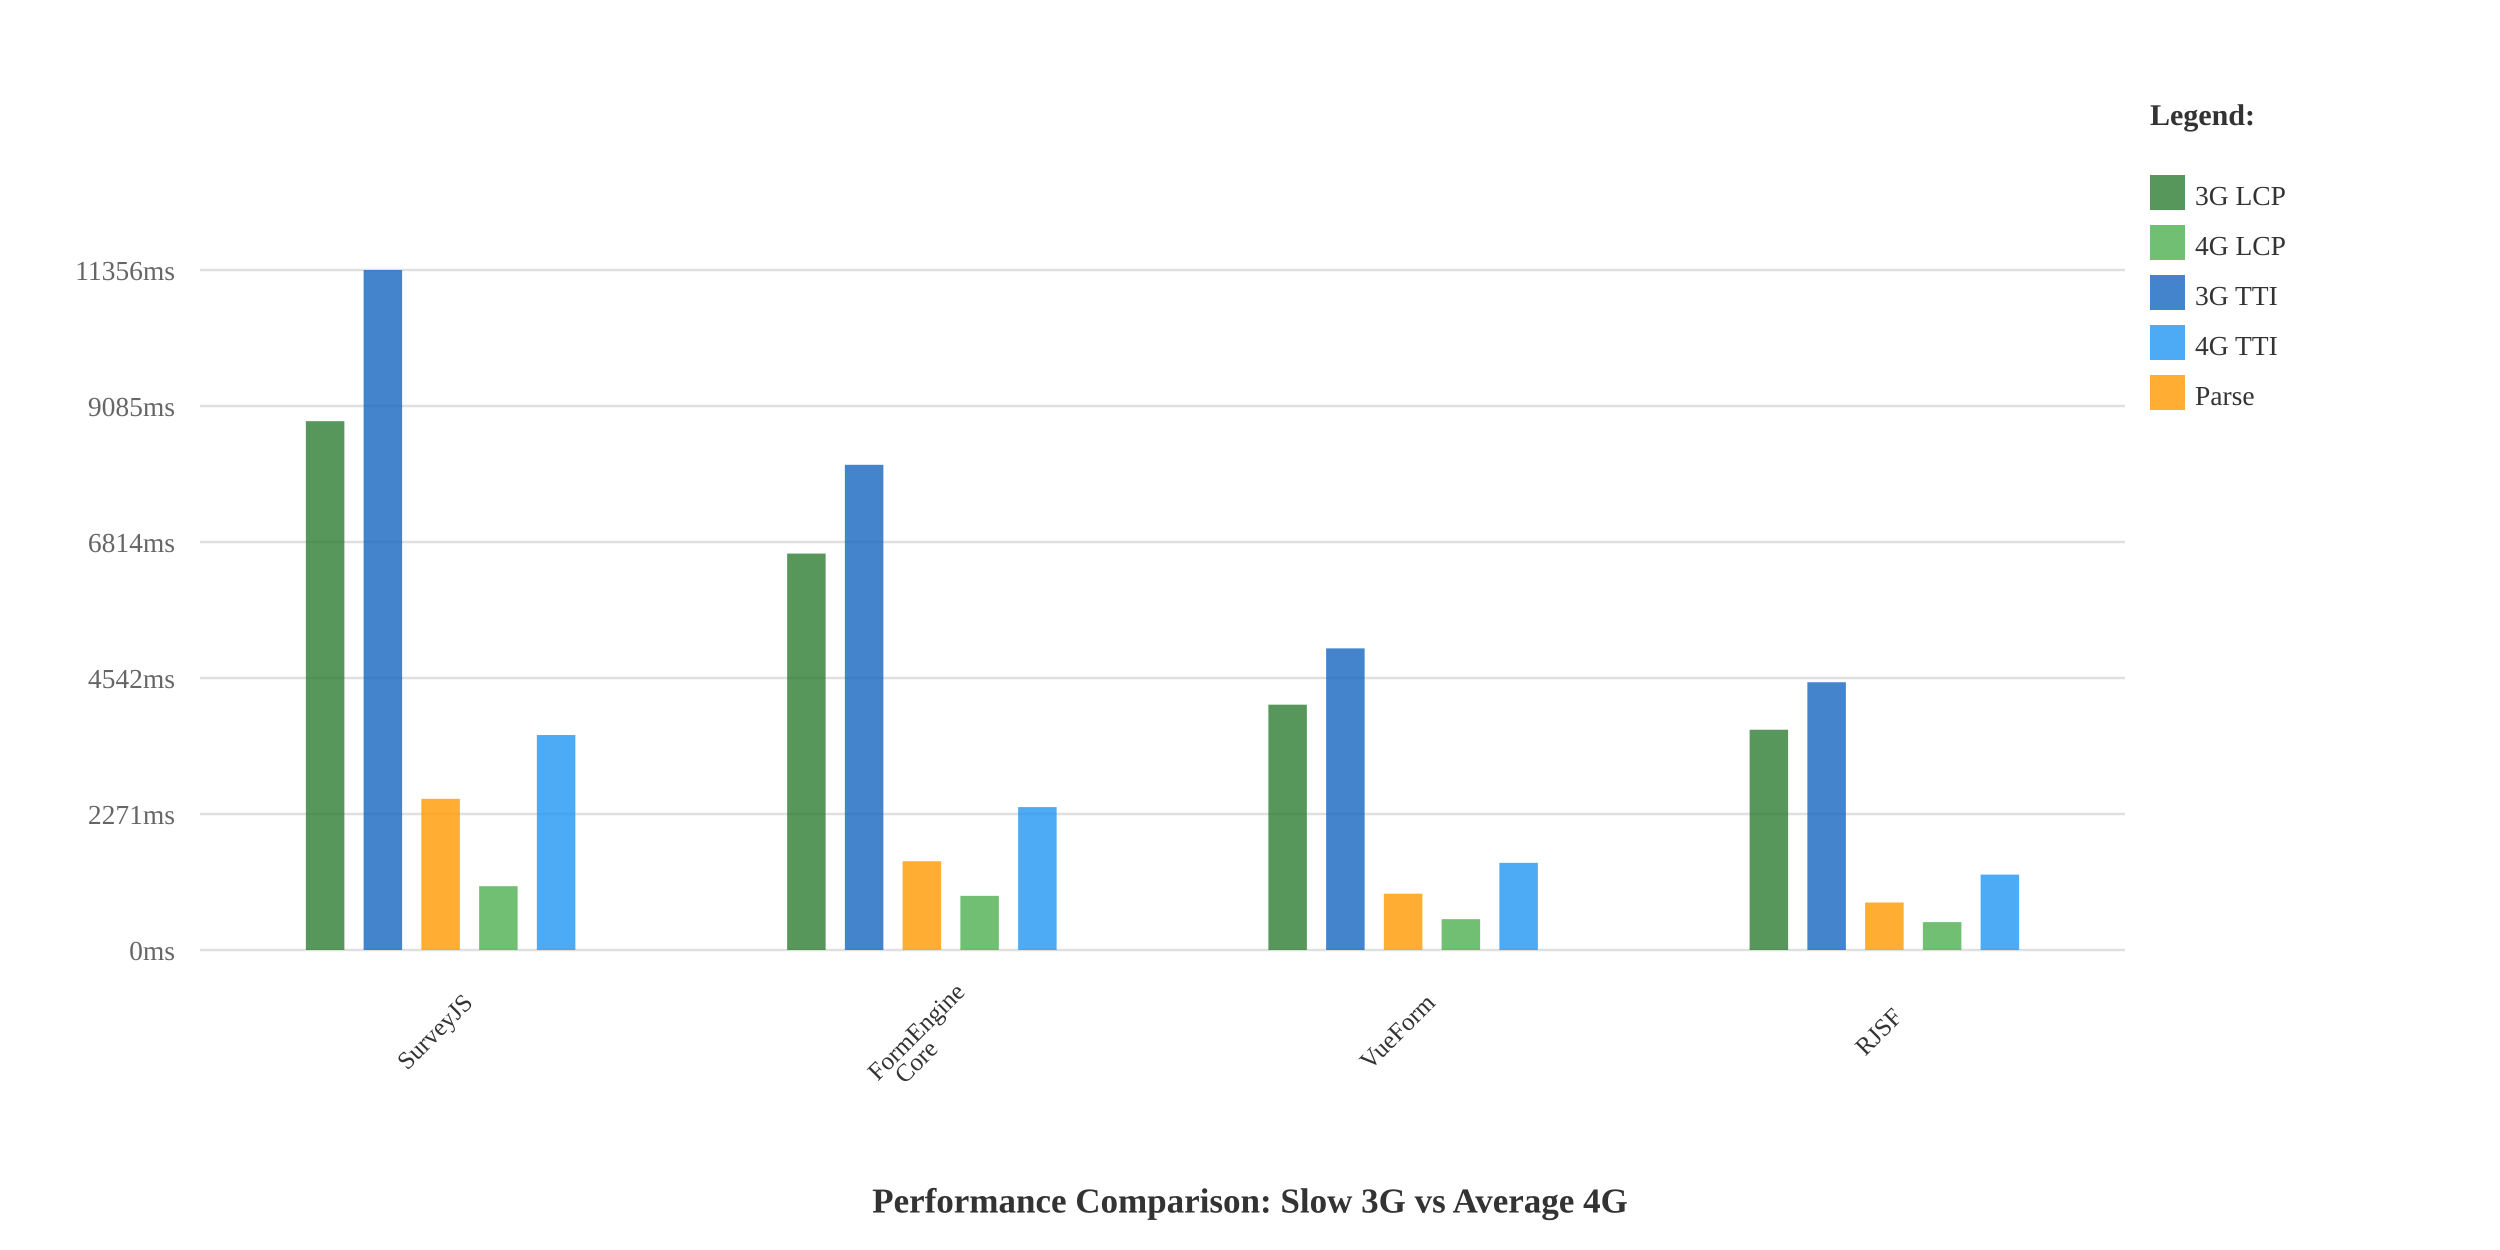
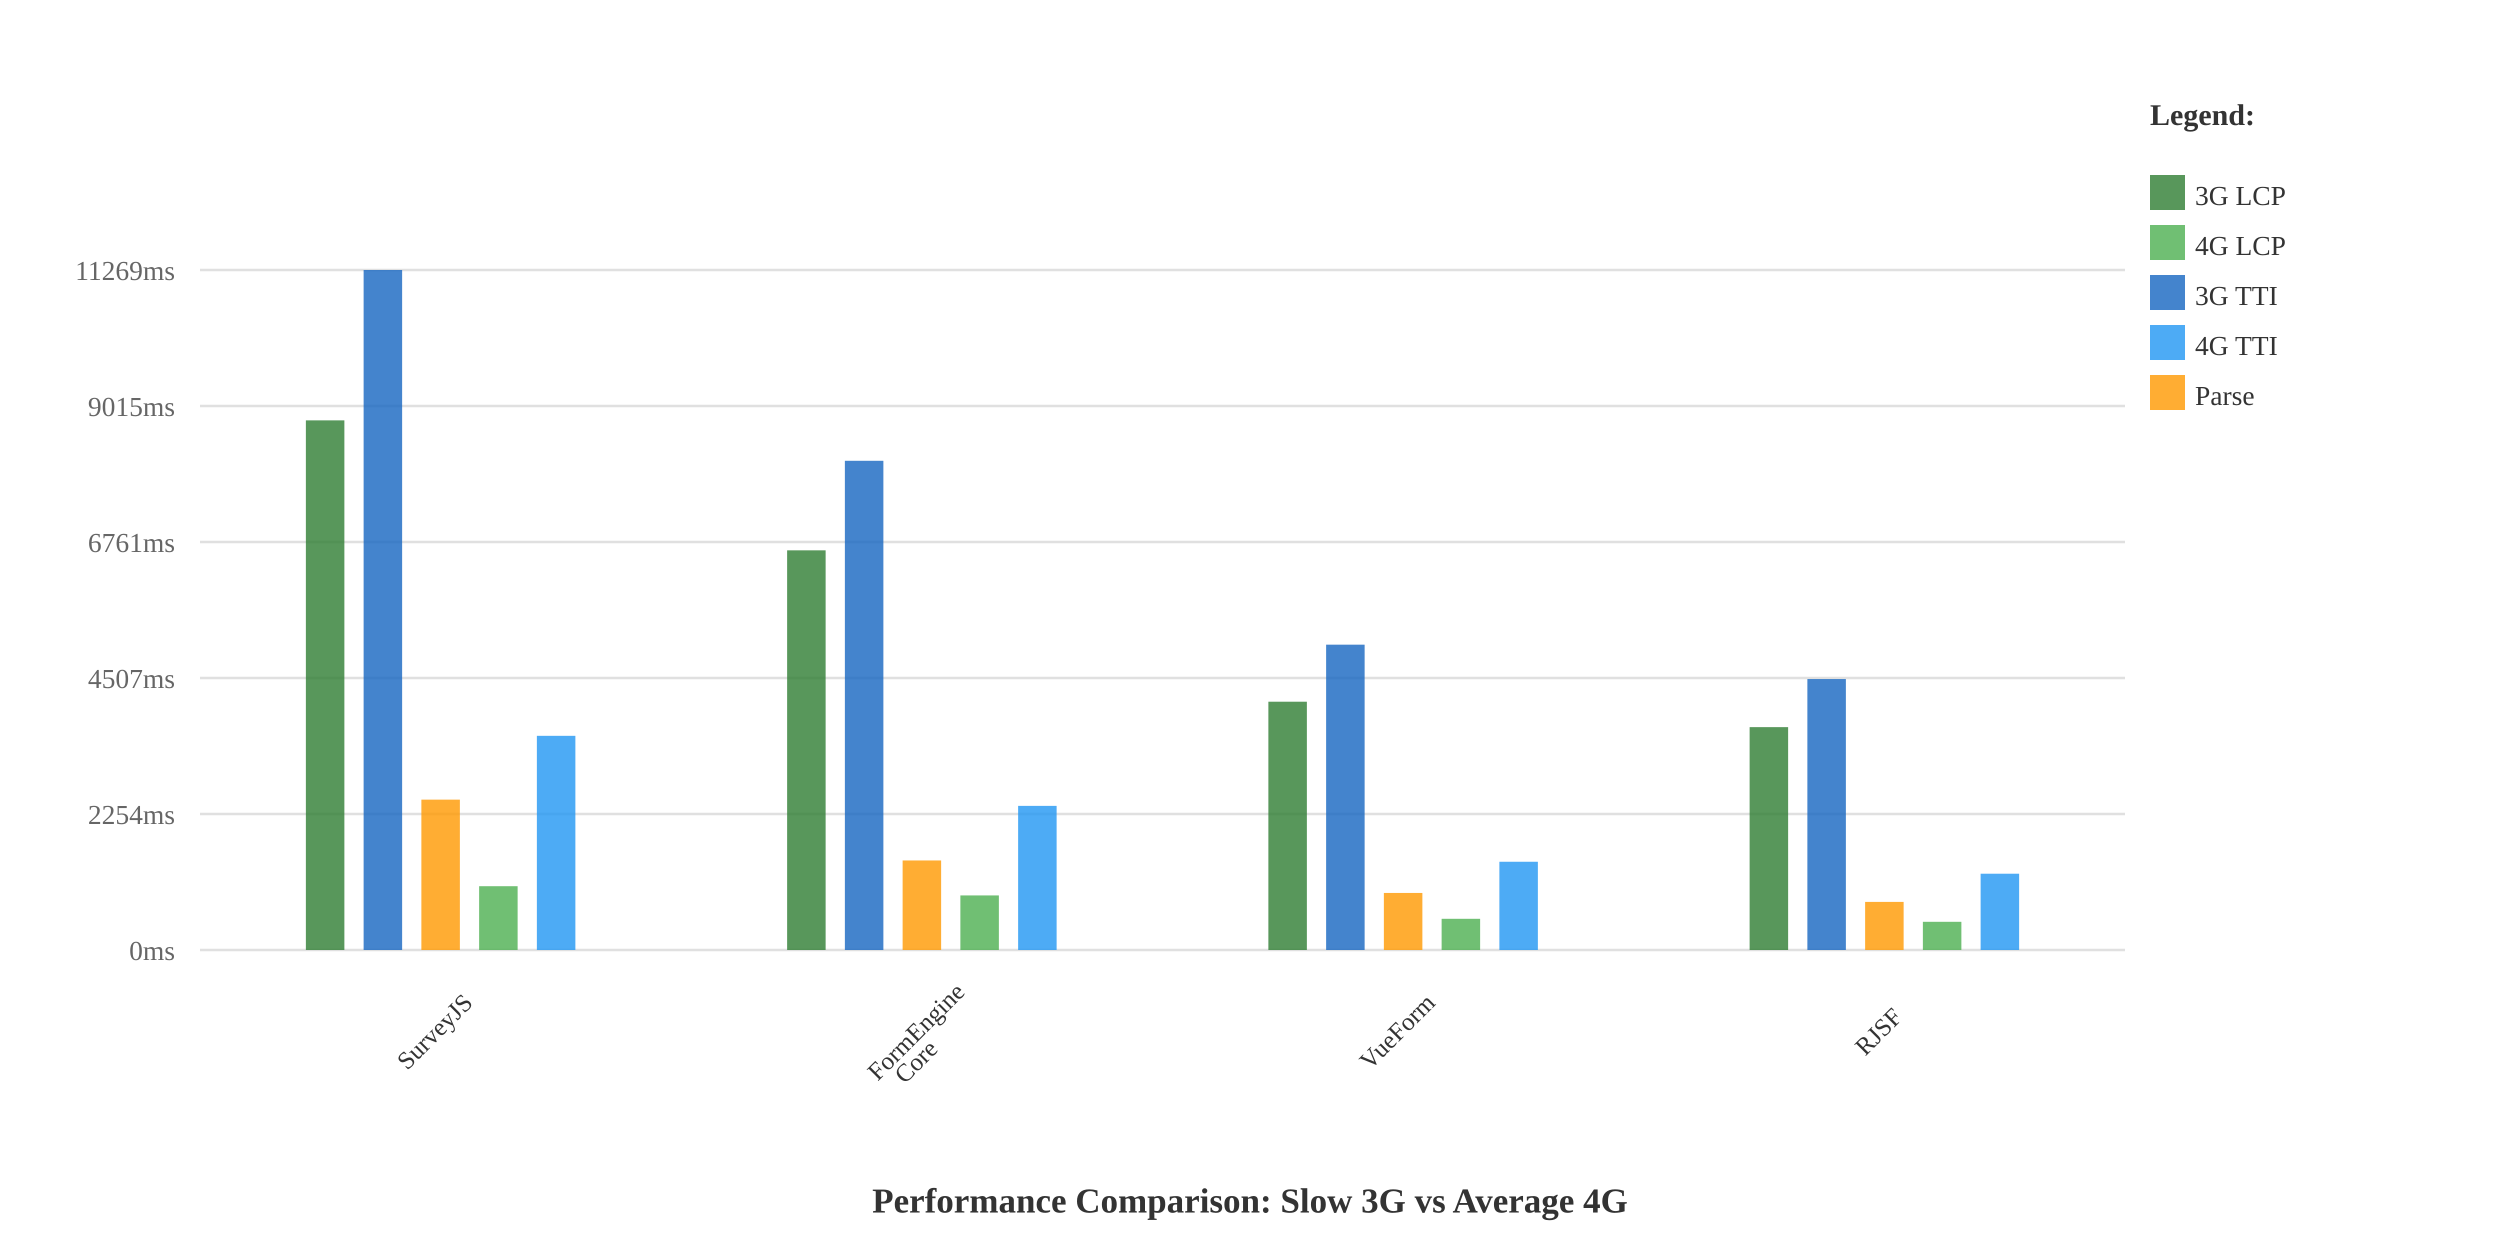
<svg xmlns="http://www.w3.org/2000/svg" width="1000" height="500" viewBox="0 0 1000 500">
  <rect width="1000" height="500" fill="white" />
  <line x1="80" y1="380" x2="850" y2="380" stroke="#e0e0e0" stroke-width="1" />
  <line x1="80" y1="325.6" x2="850" y2="325.6" stroke="#e0e0e0" stroke-width="1" />
  <line x1="80" y1="271.2" x2="850" y2="271.2" stroke="#e0e0e0" stroke-width="1" />
  <line x1="80" y1="216.8" x2="850" y2="216.8" stroke="#e0e0e0" stroke-width="1" />
  <line x1="80" y1="162.4" x2="850" y2="162.4" stroke="#e0e0e0" stroke-width="1" />
  <line x1="80" y1="108" x2="850" y2="108" stroke="#e0e0e0" stroke-width="1" />
-   <rect x="122.35" y="168.47" width="15.4" height="211.53" fill="#2E7D32" opacity="0.8" />
+   <rect x="122.35" y="168.146" width="15.4" height="211.854" fill="#2E7D32" opacity="0.8" />
  <rect x="145.45" y="108" width="15.4" height="272" fill="#1565C0" opacity="0.8" />
-   <rect x="168.55" y="319.53" width="15.4" height="60.47" fill="#FF9800" opacity="0.8" />
-   <rect x="191.65" y="354.475" width="15.4" height="25.525" fill="#4CAF50" opacity="0.8" />
-   <rect x="214.75" y="294.005" width="15.4" height="85.995" fill="#2196F3" opacity="0.8" />
-   <rect x="314.85" y="221.422" width="15.4" height="158.578" fill="#2E7D32" opacity="0.8" />
-   <rect x="337.95" y="185.917" width="15.4" height="194.083" fill="#1565C0" opacity="0.8" />
-   <rect x="361.05" y="344.495" width="15.4" height="35.505" fill="#FF9800" opacity="0.8" />
-   <rect x="384.15" y="358.342" width="15.4" height="21.658" fill="#4CAF50" opacity="0.8" />
-   <rect x="407.25" y="322.837" width="15.4" height="57.163" fill="#2196F3" opacity="0.8" />
-   <rect x="507.35" y="281.87" width="15.4" height="98.13" fill="#2E7D32" opacity="0.8" />
-   <rect x="530.45" y="259.351" width="15.4" height="120.649" fill="#1565C0" opacity="0.8" />
-   <rect x="553.55" y="357.481" width="15.4" height="22.519" fill="#FF9800" opacity="0.8" />
-   <rect x="576.65" y="367.66" width="15.4" height="12.34" fill="#4CAF50" opacity="0.8" />
-   <rect x="599.75" y="345.141" width="15.4" height="34.859" fill="#2196F3" opacity="0.8" />
-   <rect x="699.85" y="291.896" width="15.4" height="88.104" fill="#2E7D32" opacity="0.8" />
-   <rect x="722.95" y="272.893" width="15.4" height="107.107" fill="#1565C0" opacity="0.8" />
-   <rect x="746.05" y="360.997" width="15.4" height="19.003" fill="#FF9800" opacity="0.8" />
-   <rect x="769.15" y="368.845" width="15.4" height="11.155" fill="#4CAF50" opacity="0.8" />
-   <rect x="792.25" y="349.842" width="15.4" height="30.158" fill="#2196F3" opacity="0.8" />
+   <rect x="168.55" y="319.854" width="15.4" height="60.146" fill="#FF9800" opacity="0.8" />
+   <rect x="191.65" y="354.48" width="15.4" height="25.52" fill="#4CAF50" opacity="0.8" />
+   <rect x="214.75" y="294.334" width="15.4" height="85.666" fill="#2196F3" opacity="0.8" />
+   <rect x="314.85" y="220.134" width="15.4" height="159.866" fill="#2E7D32" opacity="0.8" />
+   <rect x="337.95" y="184.319" width="15.4" height="195.681" fill="#1565C0" opacity="0.8" />
+   <rect x="361.05" y="344.186" width="15.4" height="35.814" fill="#FF9800" opacity="0.8" />
+   <rect x="384.15" y="358.168" width="15.4" height="21.832" fill="#4CAF50" opacity="0.8" />
+   <rect x="407.25" y="322.353" width="15.4" height="57.647" fill="#2196F3" opacity="0.8" />
+   <rect x="507.35" y="280.685" width="15.4" height="99.315" fill="#2E7D32" opacity="0.8" />
+   <rect x="530.45" y="257.867" width="15.4" height="122.133" fill="#1565C0" opacity="0.8" />
+   <rect x="553.55" y="357.182" width="15.4" height="22.818" fill="#FF9800" opacity="0.8" />
+   <rect x="576.65" y="367.522" width="15.4" height="12.478" fill="#4CAF50" opacity="0.8" />
+   <rect x="599.75" y="344.704" width="15.4" height="35.296" fill="#2196F3" opacity="0.8" />
+   <rect x="699.85" y="290.855" width="15.4" height="89.145" fill="#2E7D32" opacity="0.8" />
+   <rect x="722.95" y="271.617" width="15.4" height="108.383" fill="#1565C0" opacity="0.8" />
+   <rect x="746.05" y="360.762" width="15.4" height="19.238" fill="#FF9800" opacity="0.8" />
+   <rect x="769.15" y="368.723" width="15.4" height="11.277" fill="#4CAF50" opacity="0.8" />
+   <rect x="792.25" y="349.485" width="15.4" height="30.515" fill="#2196F3" opacity="0.8" />
  <text x="70" y="384" text-anchor="end" font-size="11" fill="#666">0ms</text>
-   <text x="70" y="329.6" text-anchor="end" font-size="11" fill="#666">2271ms</text>
-   <text x="70" y="275.2" text-anchor="end" font-size="11" fill="#666">4542ms</text>
-   <text x="70" y="220.8" text-anchor="end" font-size="11" fill="#666">6814ms</text>
-   <text x="70" y="166.4" text-anchor="end" font-size="11" fill="#666">9085ms</text>
-   <text x="70" y="112" text-anchor="end" font-size="11" fill="#666">11356ms</text>
+   <text x="70" y="329.6" text-anchor="end" font-size="11" fill="#666">2254ms</text>
+   <text x="70" y="275.2" text-anchor="end" font-size="11" fill="#666">4507ms</text>
+   <text x="70" y="220.8" text-anchor="end" font-size="11" fill="#666">6761ms</text>
+   <text x="70" y="166.4" text-anchor="end" font-size="11" fill="#666">9015ms</text>
+   <text x="70" y="112" text-anchor="end" font-size="11" fill="#666">11269ms</text>
  <text x="176.25" y="415" text-anchor="middle" font-size="10" fill="#333" transform="rotate(-45 176.25 415)">SurveyJS</text>
  <text x="368.75" y="415" text-anchor="middle" font-size="10" fill="#333" transform="rotate(-45 368.75 415)">FormEngine</text>
  <text x="368.75" y="427" text-anchor="middle" font-size="10" fill="#333" transform="rotate(-45 368.75 427)">Core</text>
  <text x="561.25" y="415" text-anchor="middle" font-size="10" fill="#333" transform="rotate(-45 561.25 415)">VueForm</text>
  <text x="753.75" y="415" text-anchor="middle" font-size="10" fill="#333" transform="rotate(-45 753.75 415)">RJSF</text>
  <text x="500" y="485" text-anchor="middle" font-size="14" font-weight="600" fill="#333">Performance Comparison: Slow 3G vs Average 4G</text>
  <g transform="translate(860, 50)">
    <text x="0" y="0" font-size="12" font-weight="600" fill="#333">Legend:</text>
  </g>
  <g transform="translate(860, 70)">
    <rect width="14" height="14" fill="#2E7D32" opacity="0.8" />
    <text x="18" y="12" font-size="11" fill="#333">3G LCP</text>
  </g>
  <g transform="translate(860, 90)">
    <rect width="14" height="14" fill="#4CAF50" opacity="0.8" />
    <text x="18" y="12" font-size="11" fill="#333">4G LCP</text>
  </g>
  <g transform="translate(860, 110)">
    <rect width="14" height="14" fill="#1565C0" opacity="0.8" />
    <text x="18" y="12" font-size="11" fill="#333">3G TTI</text>
  </g>
  <g transform="translate(860, 130)">
    <rect width="14" height="14" fill="#2196F3" opacity="0.8" />
    <text x="18" y="12" font-size="11" fill="#333">4G TTI</text>
  </g>
  <g transform="translate(860, 150)">
    <rect width="14" height="14" fill="#FF9800" opacity="0.8" />
    <text x="18" y="12" font-size="11" fill="#333">Parse</text>
  </g>
</svg>
